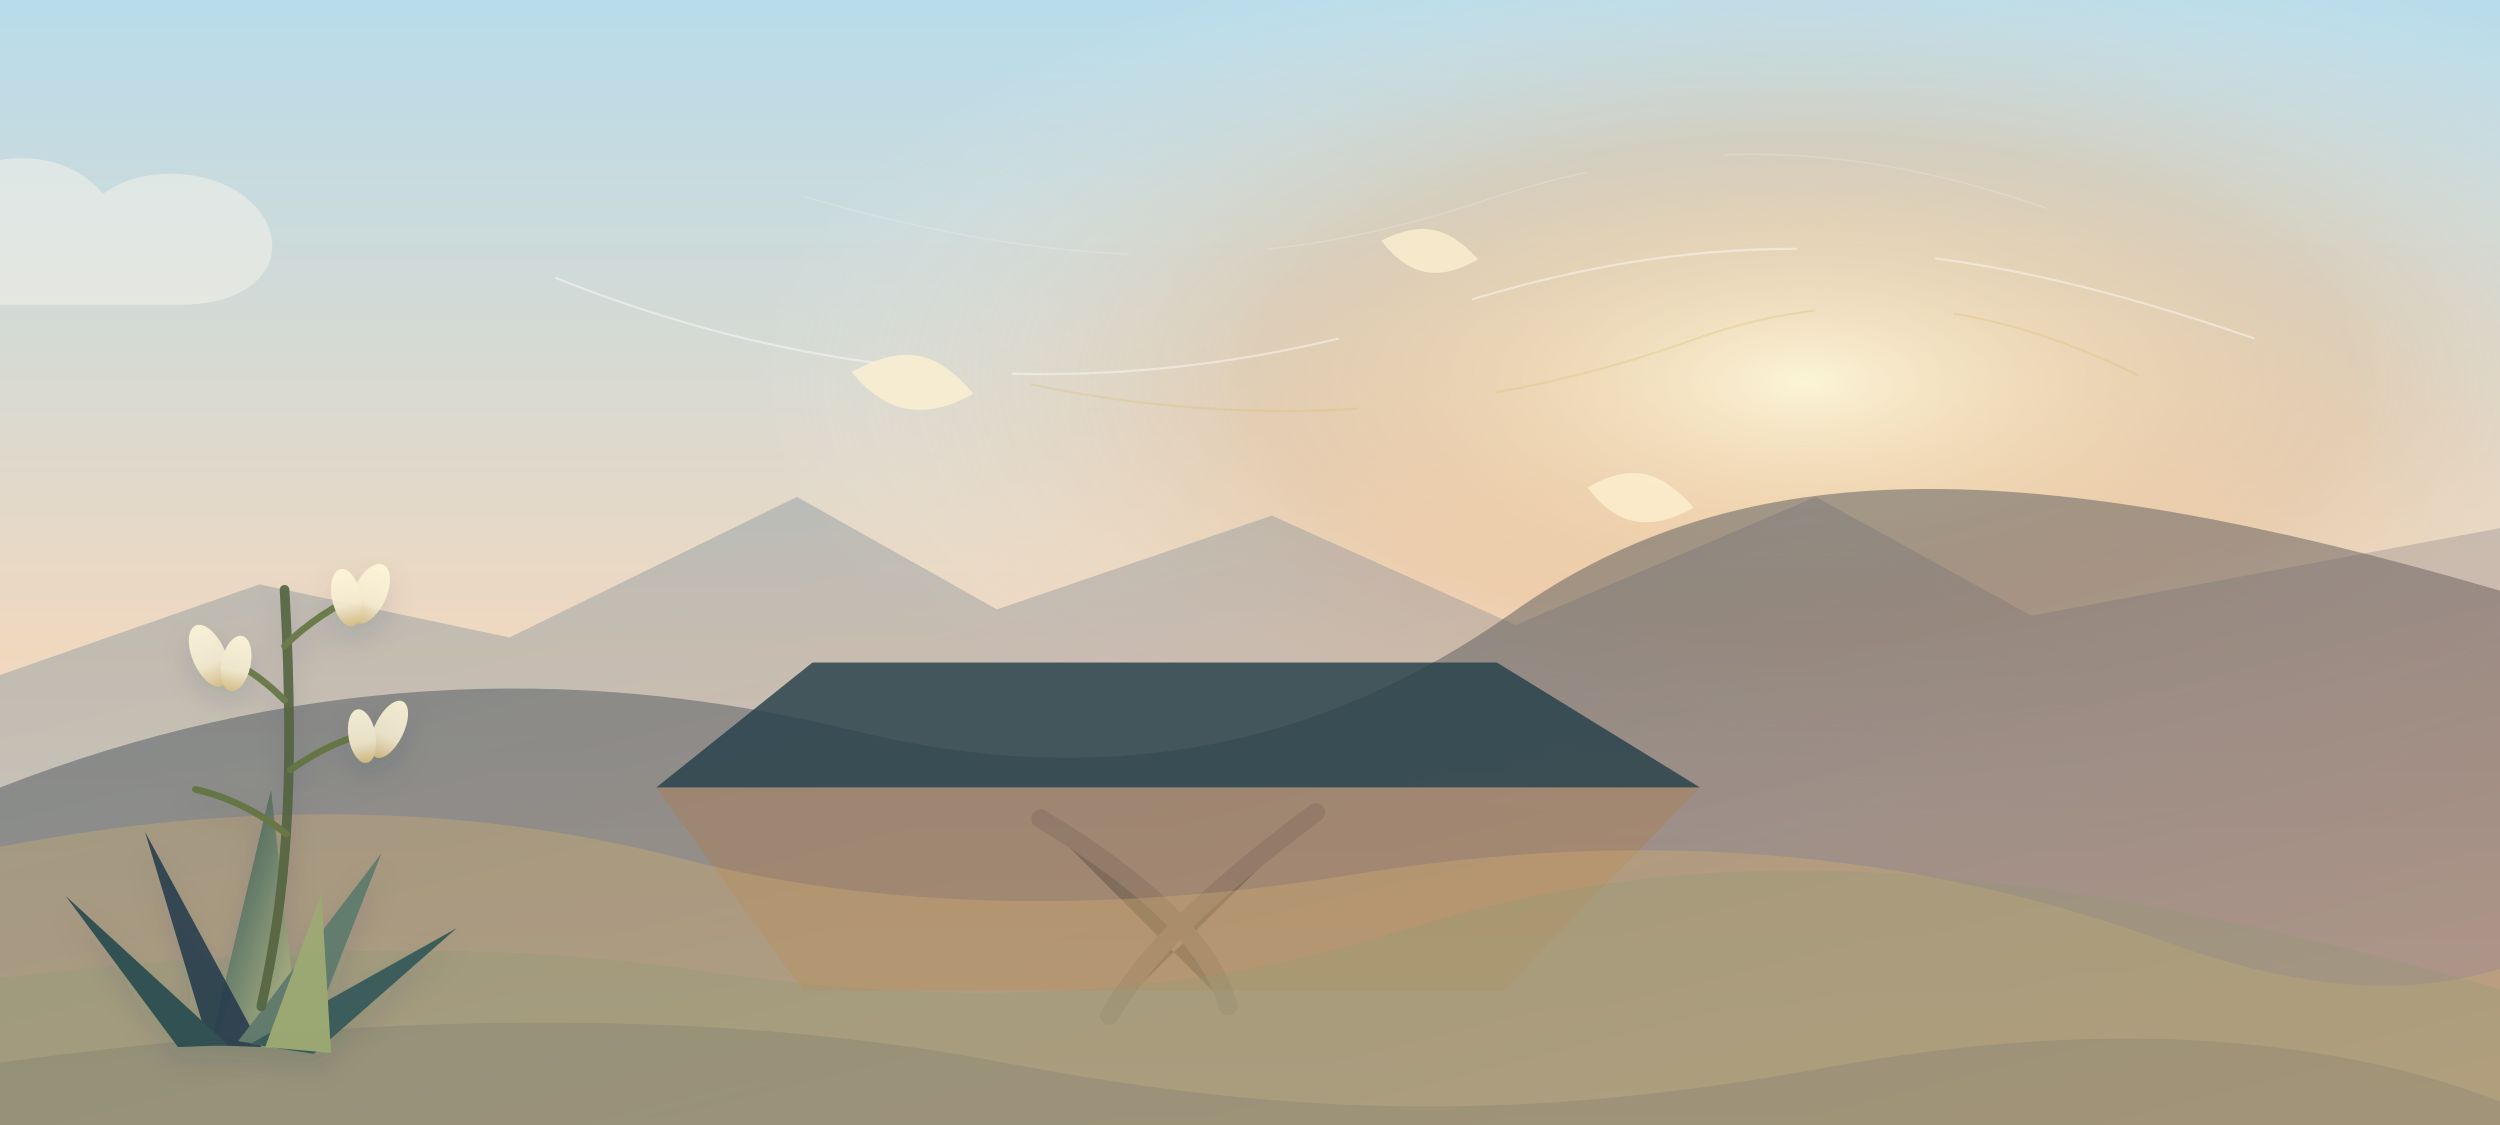
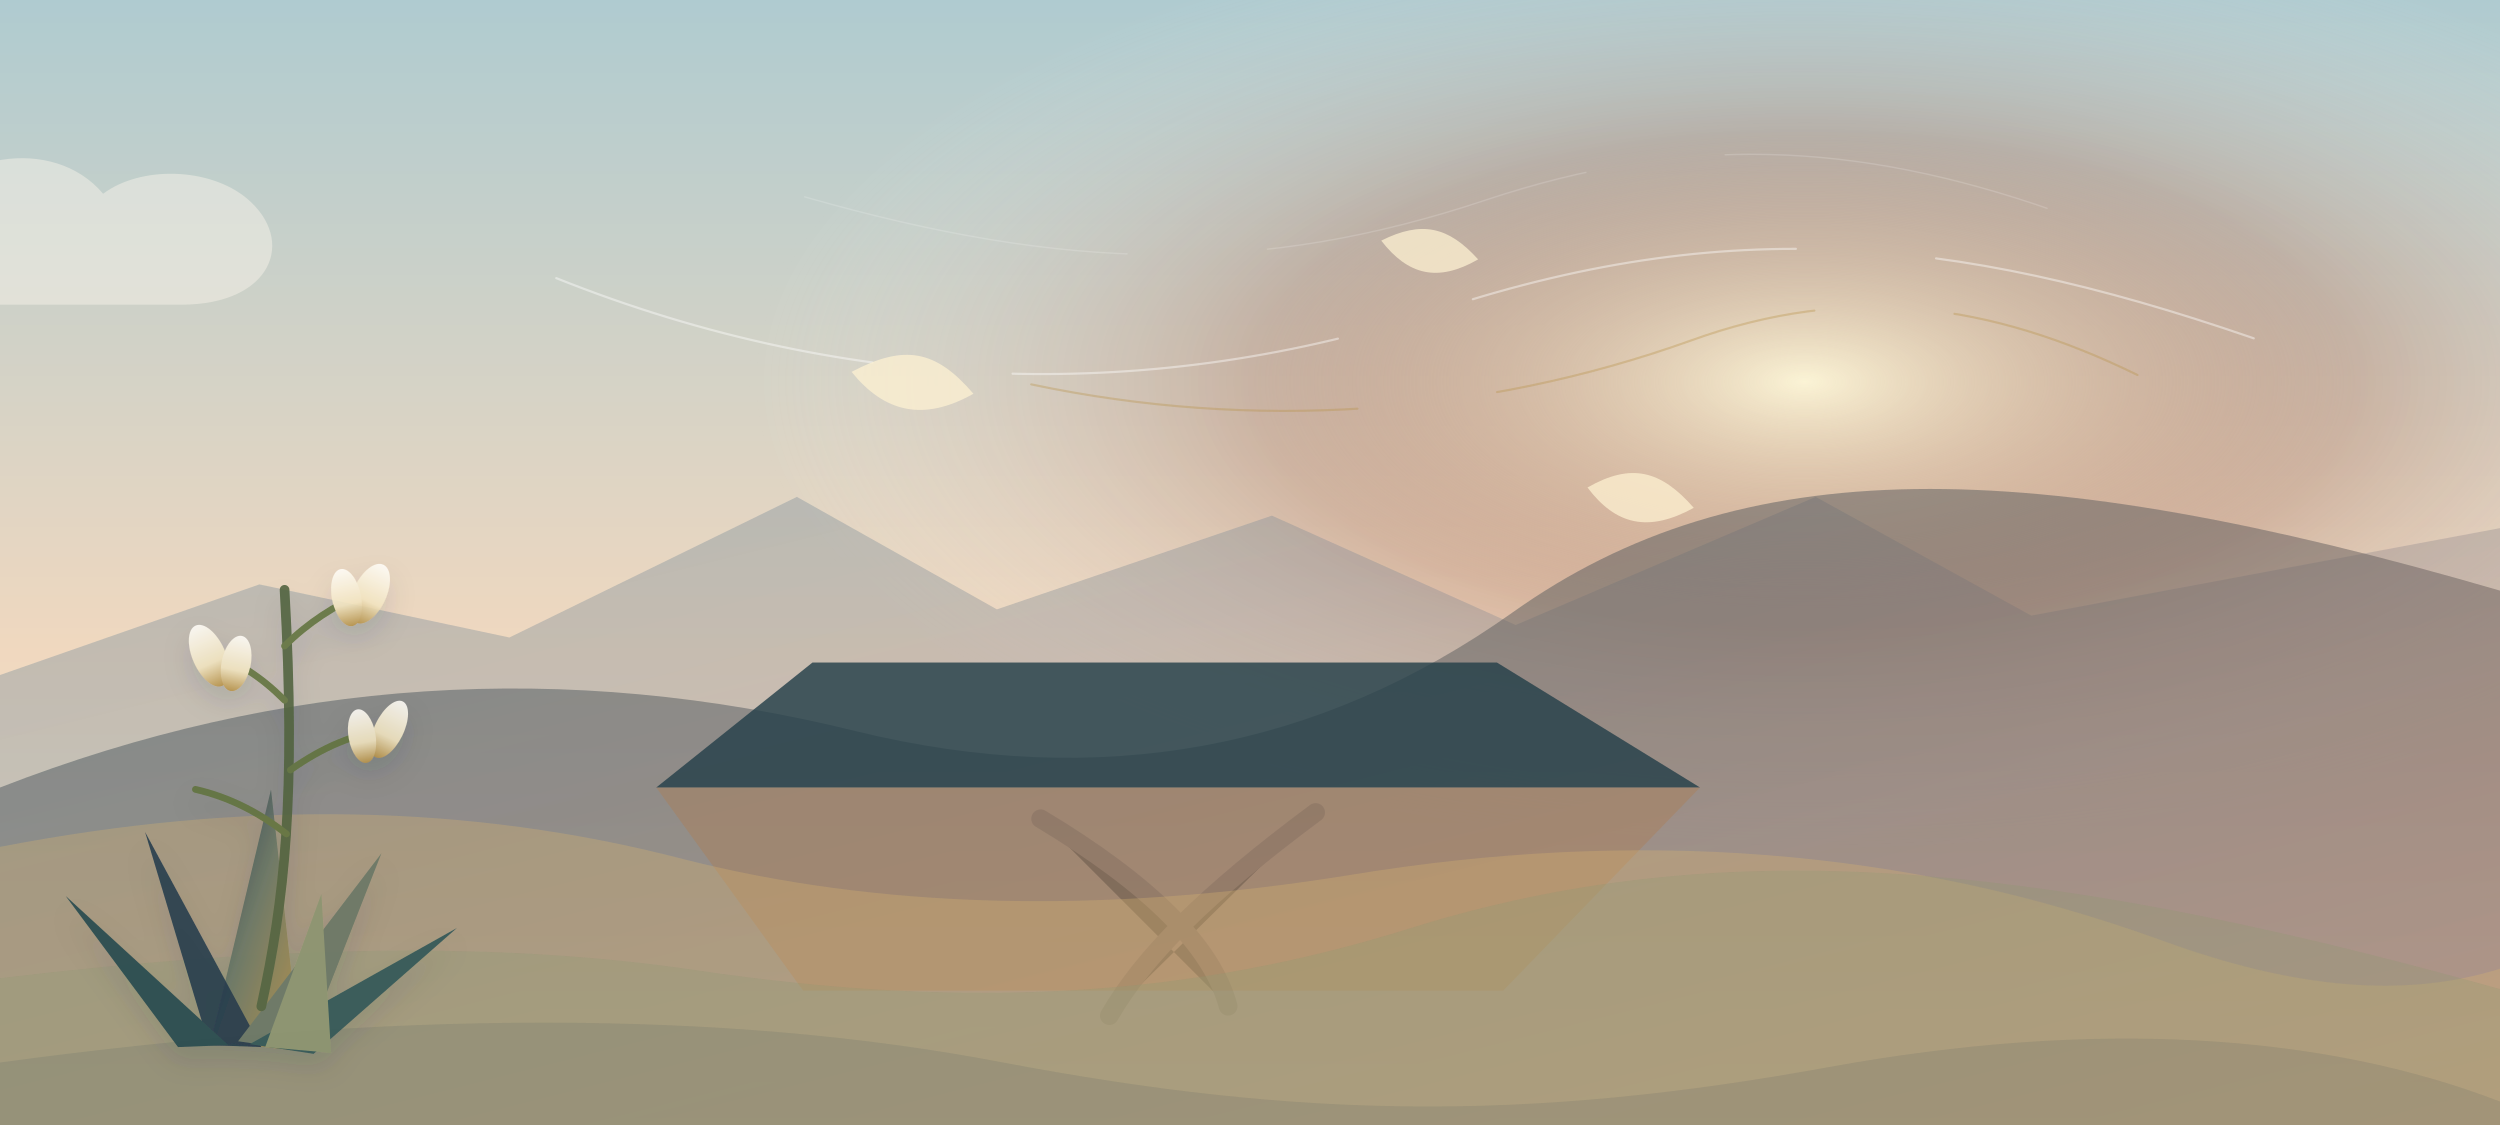
<svg xmlns="http://www.w3.org/2000/svg" viewBox="0 0 1600 720" role="img" aria-labelledby="title desc">
  <defs>
    <linearGradient id="sky" x1="0" y1="0" x2="0" y2="1">
-       <stop offset="0" stop-color="#b8dceb" />
+       <stop offset="0" stop-color="#afcbd0" />
      <stop offset="0.58" stop-color="#f0d8bf" />
      <stop offset="1" stop-color="#f6f2df" />
    </linearGradient>
    <radialGradient id="sunwash" cx="0.72" cy="0.34" r="0.42">
      <stop offset="0" stop-color="#fff7d7" stop-opacity="0.9" />
-       <stop offset="0.52" stop-color="#f4b06f" stop-opacity="0.28" />
+       <stop offset="0.52" stop-color="#a76149" stop-opacity="0.28" />
      <stop offset="1" stop-color="#ffffff" stop-opacity="0" />
    </radialGradient>
    <linearGradient id="farTone" x1="0" y1="0" x2="1" y2="1">
      <stop offset="0" stop-color="#6f8e9f" stop-opacity="0.70" />
      <stop offset="1" stop-color="#b58980" stop-opacity="0.68" />
    </linearGradient>
    <linearGradient id="nearTone" x1="0" y1="0" x2="1" y2="1">
      <stop offset="0" stop-color="#405964" />
      <stop offset="1" stop-color="#8f6a5d" />
    </linearGradient>
    <linearGradient id="yuccaLeaf" x1="0" y1="0" x2="1" y2="1">
-       <stop offset="0" stop-color="#203d43" />
-       <stop offset="0.48" stop-color="#66806a" />
-       <stop offset="1" stop-color="#c6c58a" />
+       <stop offset="0" stop-color="#173047" />
+       <stop offset="0.48" stop-color="#687665" />
+       <stop offset="1" stop-color="#b69146" />
    </linearGradient>
    <linearGradient id="flower" x1="0" y1="0" x2="0" y2="1">
-       <stop offset="0" stop-color="#fff8db" />
-       <stop offset="0.62" stop-color="#f4ecd0" />
-       <stop offset="1" stop-color="#d6bd80" />
+       <stop offset="0" stop-color="#fffdf8" />
+       <stop offset="0.62" stop-color="#f1e4bf" />
+       <stop offset="1" stop-color="#b69146" />
    </linearGradient>
    <filter id="softShadow" x="-20%" y="-20%" width="140%" height="150%">
      <feDropShadow dx="0" dy="14" stdDeviation="14" flood-color="#173047" flood-opacity="0.13" />
    </filter>
    <style>
  .sun-glow { animation: geo-sun 28s ease-in-out infinite alternate; }
  .cloud-bank { animation: geo-clouds 82s linear infinite; }
  .far-range { animation: geo-far 44s ease-in-out infinite alternate; }
  .mid-range { animation: geo-mid 38s ease-in-out infinite alternate; }
  .near-feature { animation: geo-near 34s ease-in-out infinite alternate; }
  .wind-line {
    fill: none;
    stroke: rgba(255,255,255,0.42);
    stroke-width: 1.4;
    stroke-linecap: round;
    stroke-dasharray: 210 90;
    animation: geo-wind 28s linear infinite;
  }
  .wind-line.thin { stroke-width: 0.9; opacity: 0.38; animation-duration: 34s; }
-   .wind-line.gold { stroke: rgba(216,187,104,0.28); animation-duration: 31s; }
+   .wind-line.gold { stroke: rgba(182,145,70,0.34); animation-duration: 31s; }
  .yucca-sway {
    transform-box: fill-box;
    transform-origin: 50% 100%;
    animation: geo-yucca 10.5s ease-in-out infinite alternate;
  }
  .yucca-sway.slow { animation-duration: 13s; animation-delay: -1.2s; }
  .leaf-sway {
    transform-box: fill-box;
    transform-origin: 50% 100%;
    animation: geo-leaf 12s ease-in-out infinite alternate;
  }
  .blossom {
    transform-box: fill-box;
    transform-origin: 50% 18%;
    animation: geo-blossom 9s ease-in-out infinite alternate;
  }
  .blossom.d2 { animation-delay: -1.6s; }
  .blossom.d3 { animation-delay: -3.1s; }
  .seed {
    transform-box: fill-box;
    transform-origin: 0 0;
    animation: geo-seed 24s ease-in-out infinite;
  }
  .seed.s2 { animation-delay: -4s; }
  .seed.s3 { animation-delay: -8s; }
  @keyframes geo-sun {
    from { transform: translate(-3px, 1px) scale(0.99); opacity: 0.54; }
    to { transform: translate(4px, -2px) scale(1.01); opacity: 0.68; }
  }
  @keyframes geo-clouds {
    from { transform: translateX(-220px); }
    to { transform: translateX(1700px); }
  }
  @keyframes geo-far {
    from { transform: translateX(-4px); }
    to { transform: translateX(5px); }
  }
  @keyframes geo-mid {
    from { transform: translateX(6px); }
    to { transform: translateX(-5px); }
  }
  @keyframes geo-near {
    from { transform: translateX(-3px) translateY(0.5px); }
    to { transform: translateX(3px) translateY(-0.5px); }
  }
  @keyframes geo-wind {
    from { stroke-dashoffset: 180; transform: translateX(-18px); }
    to { stroke-dashoffset: -180; transform: translateX(26px); }
  }
  @keyframes geo-yucca {
    from { transform: rotate(-0.8deg) translateX(-1px); }
    to { transform: rotate(1.1deg) translateX(1.5px); }
  }
  @keyframes geo-leaf {
    from { transform: rotate(-0.45deg); }
    to { transform: rotate(0.75deg); }
  }
  @keyframes geo-blossom {
    from { transform: rotate(-1.2deg) translateY(0); }
    to { transform: rotate(1deg) translateY(1px); }
  }
  @keyframes geo-seed {
    0%, 100% { transform: translate(0, 0) rotate(-3deg); opacity: 0.54; }
    50% { transform: translate(14px, 4px) rotate(4deg); opacity: 0.36; }
  }
  @media (prefers-reduced-motion: reduce) {
    .sun-glow,
    .cloud-bank,
    .far-range,
    .mid-range,
    .near-feature,
    .wind-line,
    .yucca-sway,
    .leaf-sway,
    .blossom,
    .seed {
      animation: none !important;
    }
  }
</style>
  </defs>
  <rect width="1600" height="720" fill="url(#sky)" />
  <rect width="1600" height="720" fill="url(#sunwash)" class="sun-glow" />
  <g class="cloud-bank" opacity="0.42">
    <path d="M-160 162c22-39 76-46 104-20 22-44 90-56 122-18 24-18 68-17 92 3 32 27 16 68-42 68h-276z" fill="#fff8ee" />
    <path d="M-520 238c16-30 54-37 76-16 15-34 64-46 89-18 18-14 54-13 72 4 25 23 14 54-30 54h-207z" fill="#fff8ee" opacity="0.78" />
  </g>
  <path class="wind-line thin" d="M515 126c168 48 292 50 436 2 126-42 236-38 364 7" />
  <path class="wind-line" d="M356 178c190 76 384 80 566 20 192-63 342-45 536 24" />
  <path class="wind-line gold" d="M660 246c142 30 288 20 422-28 102-37 192-24 286 22" />
  <g class="far-range">
    <path d="M0 432l166-58 160 34 184-90 128 72 176-60 156 70 192-82 138 76 300-56v382H0z" fill="url(#farTone)" opacity="0.55" />
  </g>
  <g class="mid-range">
    <path d="M0 504c180-70 362-82 548-36 156 38 296 12 420-76 146-104 330-102 632-14v342H0z" fill="url(#nearTone)" opacity="0.53" />
  </g>
  <g class="near-feature">
    <path d="M520 424h438l130 80H420z" fill="#253f49" opacity="0.82" />
    <path d="M420 504h668l-126 130H514z" fill="#aa7e58" opacity="0.46" />
    <path d="M666 524c70 42 110 82 120 120M842 520c-70 52-110 92-132 130" stroke="#5b4b48" stroke-width="12" stroke-linecap="round" opacity="0.20" />
  </g>
  <g id="plains" opacity="0.95">
    <path d="M0 542c155-30 300-28 438 8 122 31 265 36 426 10 182-30 355-18 520 42 85 31 155 37 216 18v100H0z" fill="#d6b46f" opacity="0.34" />
    <path d="M0 626c184-22 324-23 446-5 176 26 318 17 460-28 188-58 388-46 694 40v87H0z" fill="#8f9670" opacity="0.32" />
    <path d="M0 680c250-34 465-34 642 0 190 36 336 38 528 3 170-31 316-22 430 22v15H0z" fill="#173047" opacity="0.10" />
  </g>
  <g filter="url(#softShadow)" opacity="0.88" transform="translate(42 344) scale(0.62)">
    <g class="leaf-sway">
      <path d="M150 520l62-260 30 270z" fill="url(#yuccaLeaf)" />
      <path d="M148 524l-66-220 120 222z" fill="#173047" opacity="0.9" />
-       <path d="M178 520l148-194-80 204z" fill="#59786a" />
+       <path d="M178 520l148-194-80 204z" fill="#687665" />
      <path d="M190 523l214-120-148 130z" fill="#2d5557" />
      <path d="M116 526L0 370l168 154z" fill="#24474d" />
-       <path d="M206 526l58-158 10 164z" fill="#9baa72" />
+       <path d="M206 526l58-158 10 164z" fill="#8b956f" />
    </g>
    <g class="yucca-sway slow" transform="translate(202 54)">
      <path d="M0 430C24 320 36 213 24 0" fill="none" stroke="#4f623d" stroke-width="10" stroke-linecap="round" />
      <path d="M24 58c24-24 52-42 82-55" fill="none" stroke="#60723e" stroke-width="7" stroke-linecap="round" />
      <path d="M24 114c-25-25-48-39-75-49" fill="none" stroke="#60723e" stroke-width="7" stroke-linecap="round" />
      <path d="M30 186c34-24 65-37 104-43" fill="none" stroke="#60723e" stroke-width="7" stroke-linecap="round" />
      <path d="M26 252c-28-22-59-38-94-46" fill="none" stroke="#60723e" stroke-width="7" stroke-linecap="round" />
      <g class="blossom">
        <ellipse cx="112" cy="4" rx="17" ry="33" fill="url(#flower)" transform="rotate(25 112 4)" />
        <ellipse cx="88" cy="8" rx="15" ry="30" fill="url(#flower)" transform="rotate(-12 88 8)" />
      </g>
      <g class="blossom d2">
        <ellipse cx="-54" cy="68" rx="17" ry="34" fill="url(#flower)" transform="rotate(-24 -54 68)" />
        <ellipse cx="-26" cy="76" rx="15" ry="29" fill="url(#flower)" transform="rotate(12 -26 76)" />
      </g>
      <g class="blossom d3">
        <ellipse cx="132" cy="144" rx="15" ry="32" fill="url(#flower)" transform="rotate(26 132 144)" />
        <ellipse cx="104" cy="151" rx="14" ry="28" fill="url(#flower)" transform="rotate(-10 104 151)" />
      </g>
    </g>
  </g>
  <g opacity="0.72">
    <path class="seed" d="M545 238c34-18 54-14 78 14-32 18-57 12-78-14z" fill="#fff3d3" />
    <path class="seed s2" d="M884 154c26-13 43-9 62 12-26 15-45 10-62-12z" fill="#fff3d3" />
    <path class="seed s3" d="M1016 312c28-16 47-11 68 13-29 16-50 11-68-13z" fill="#fff3d3" />
  </g>
</svg>
